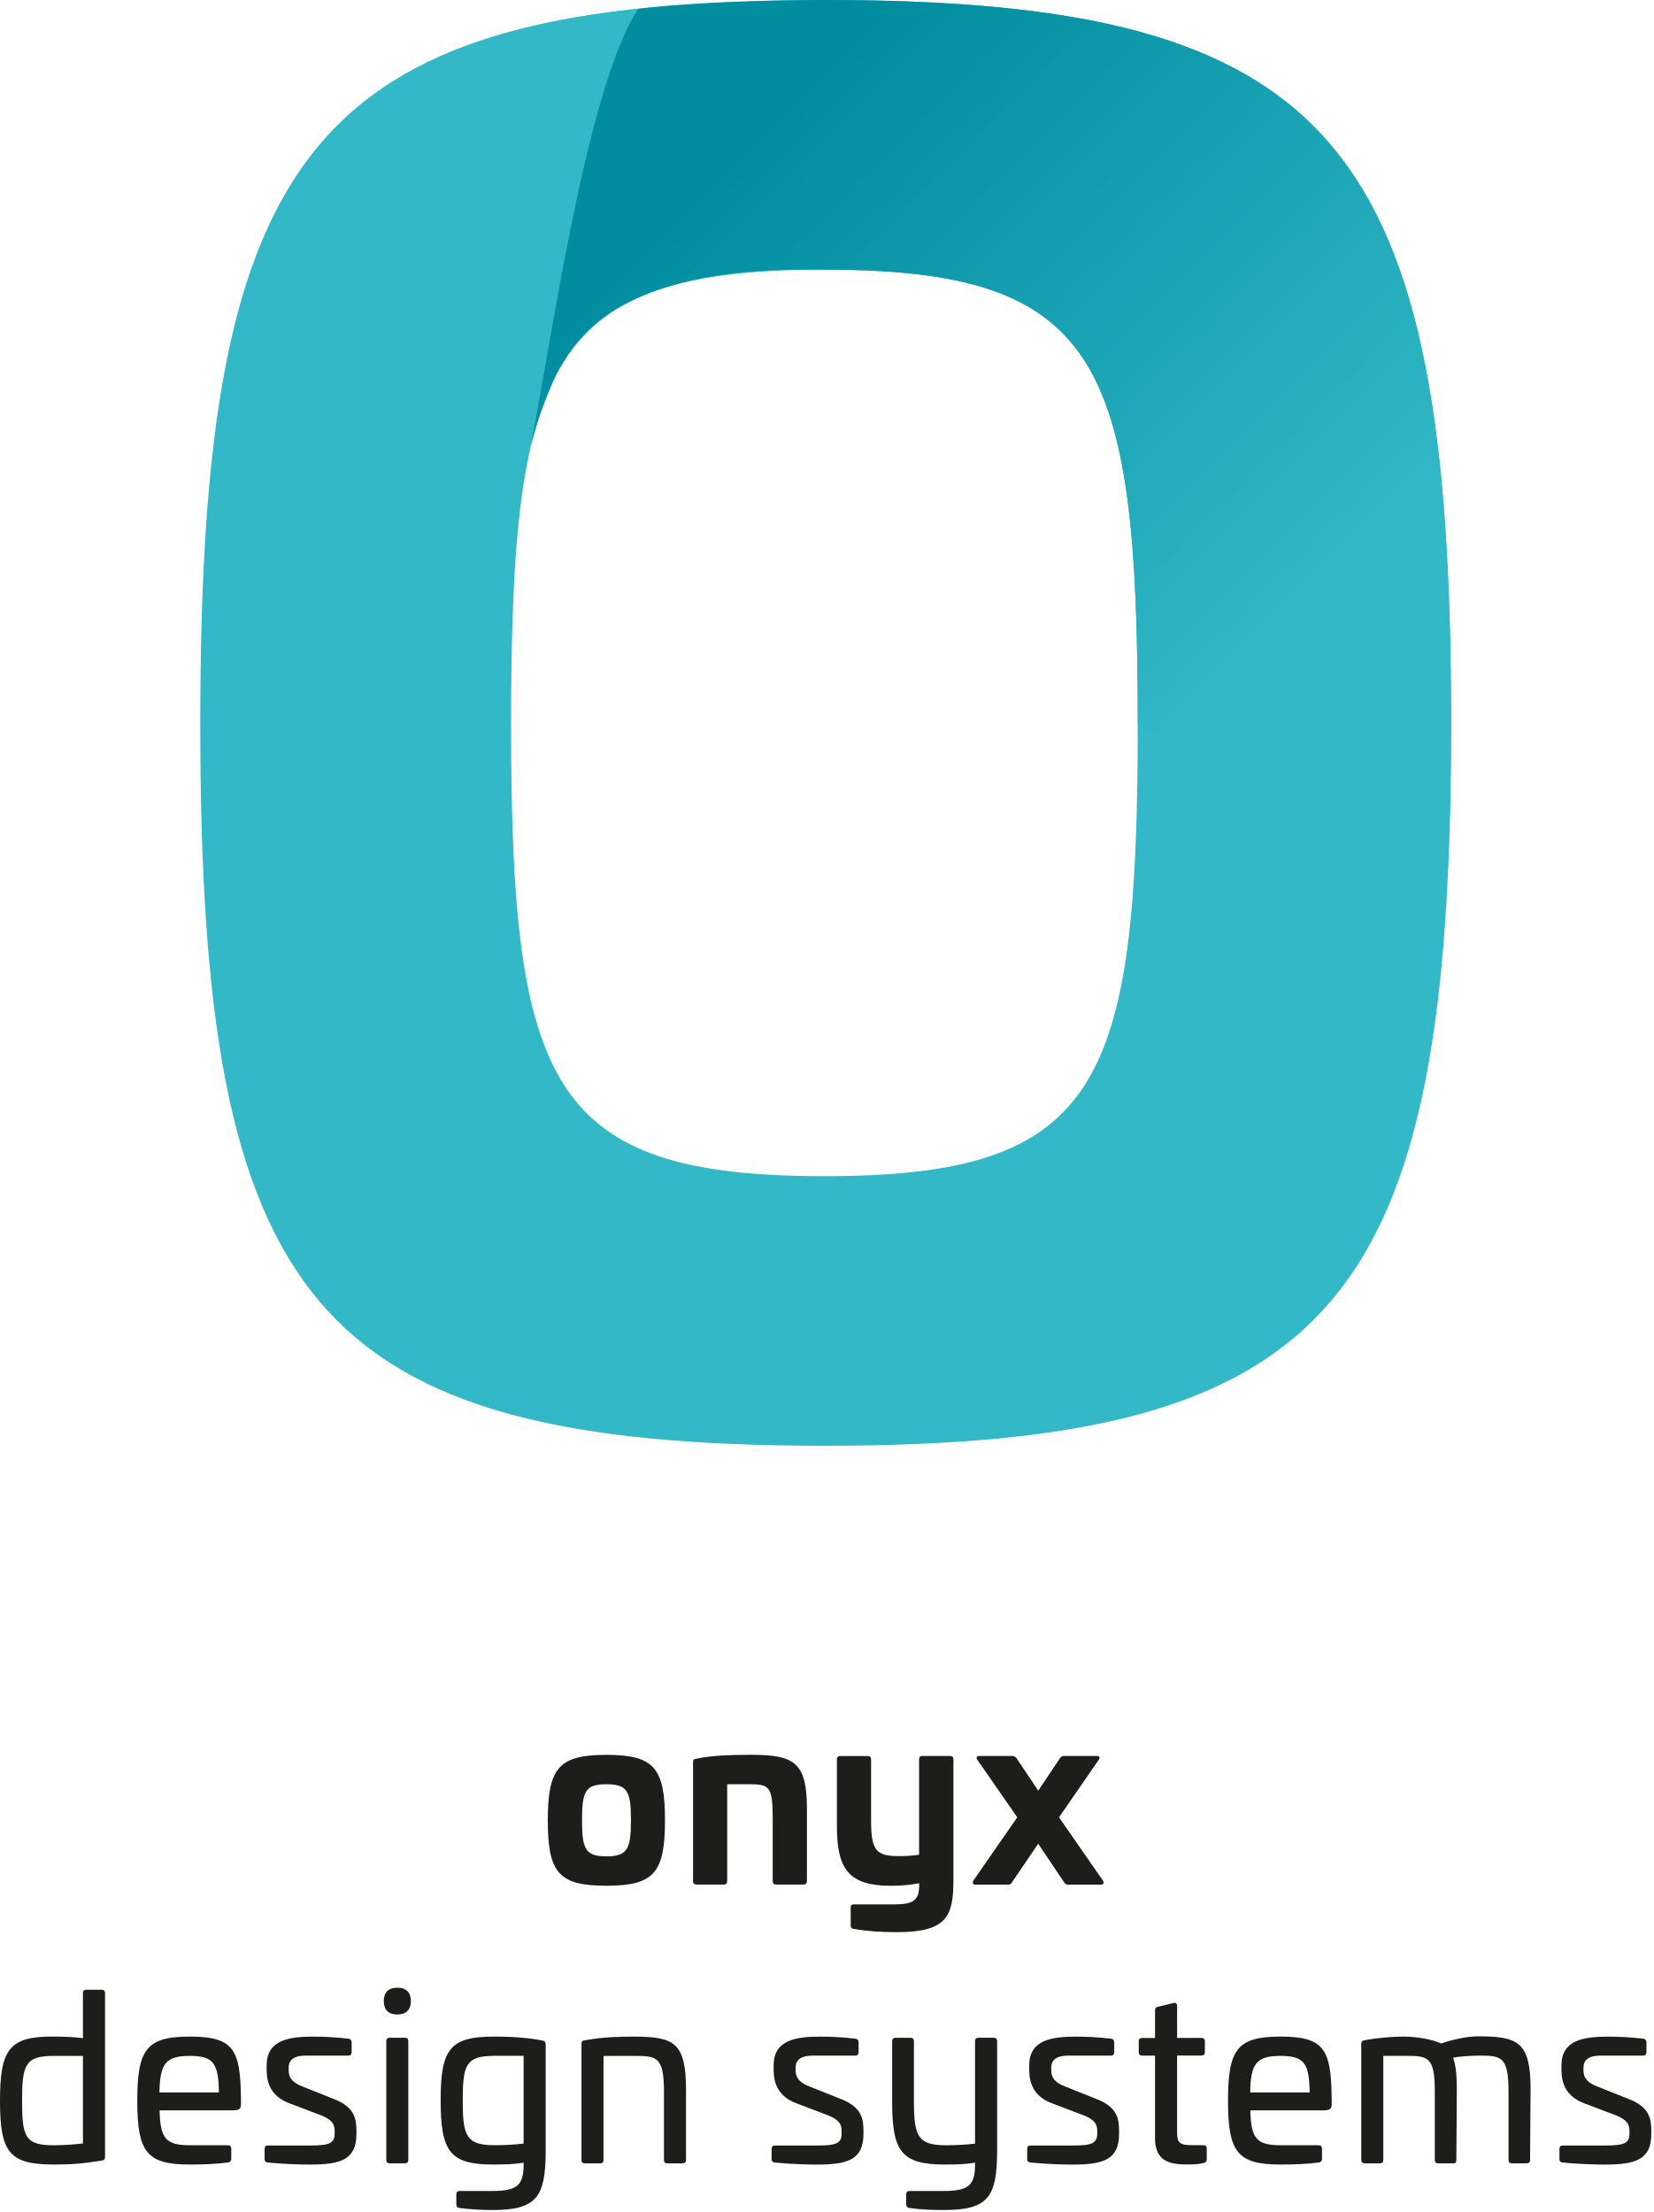
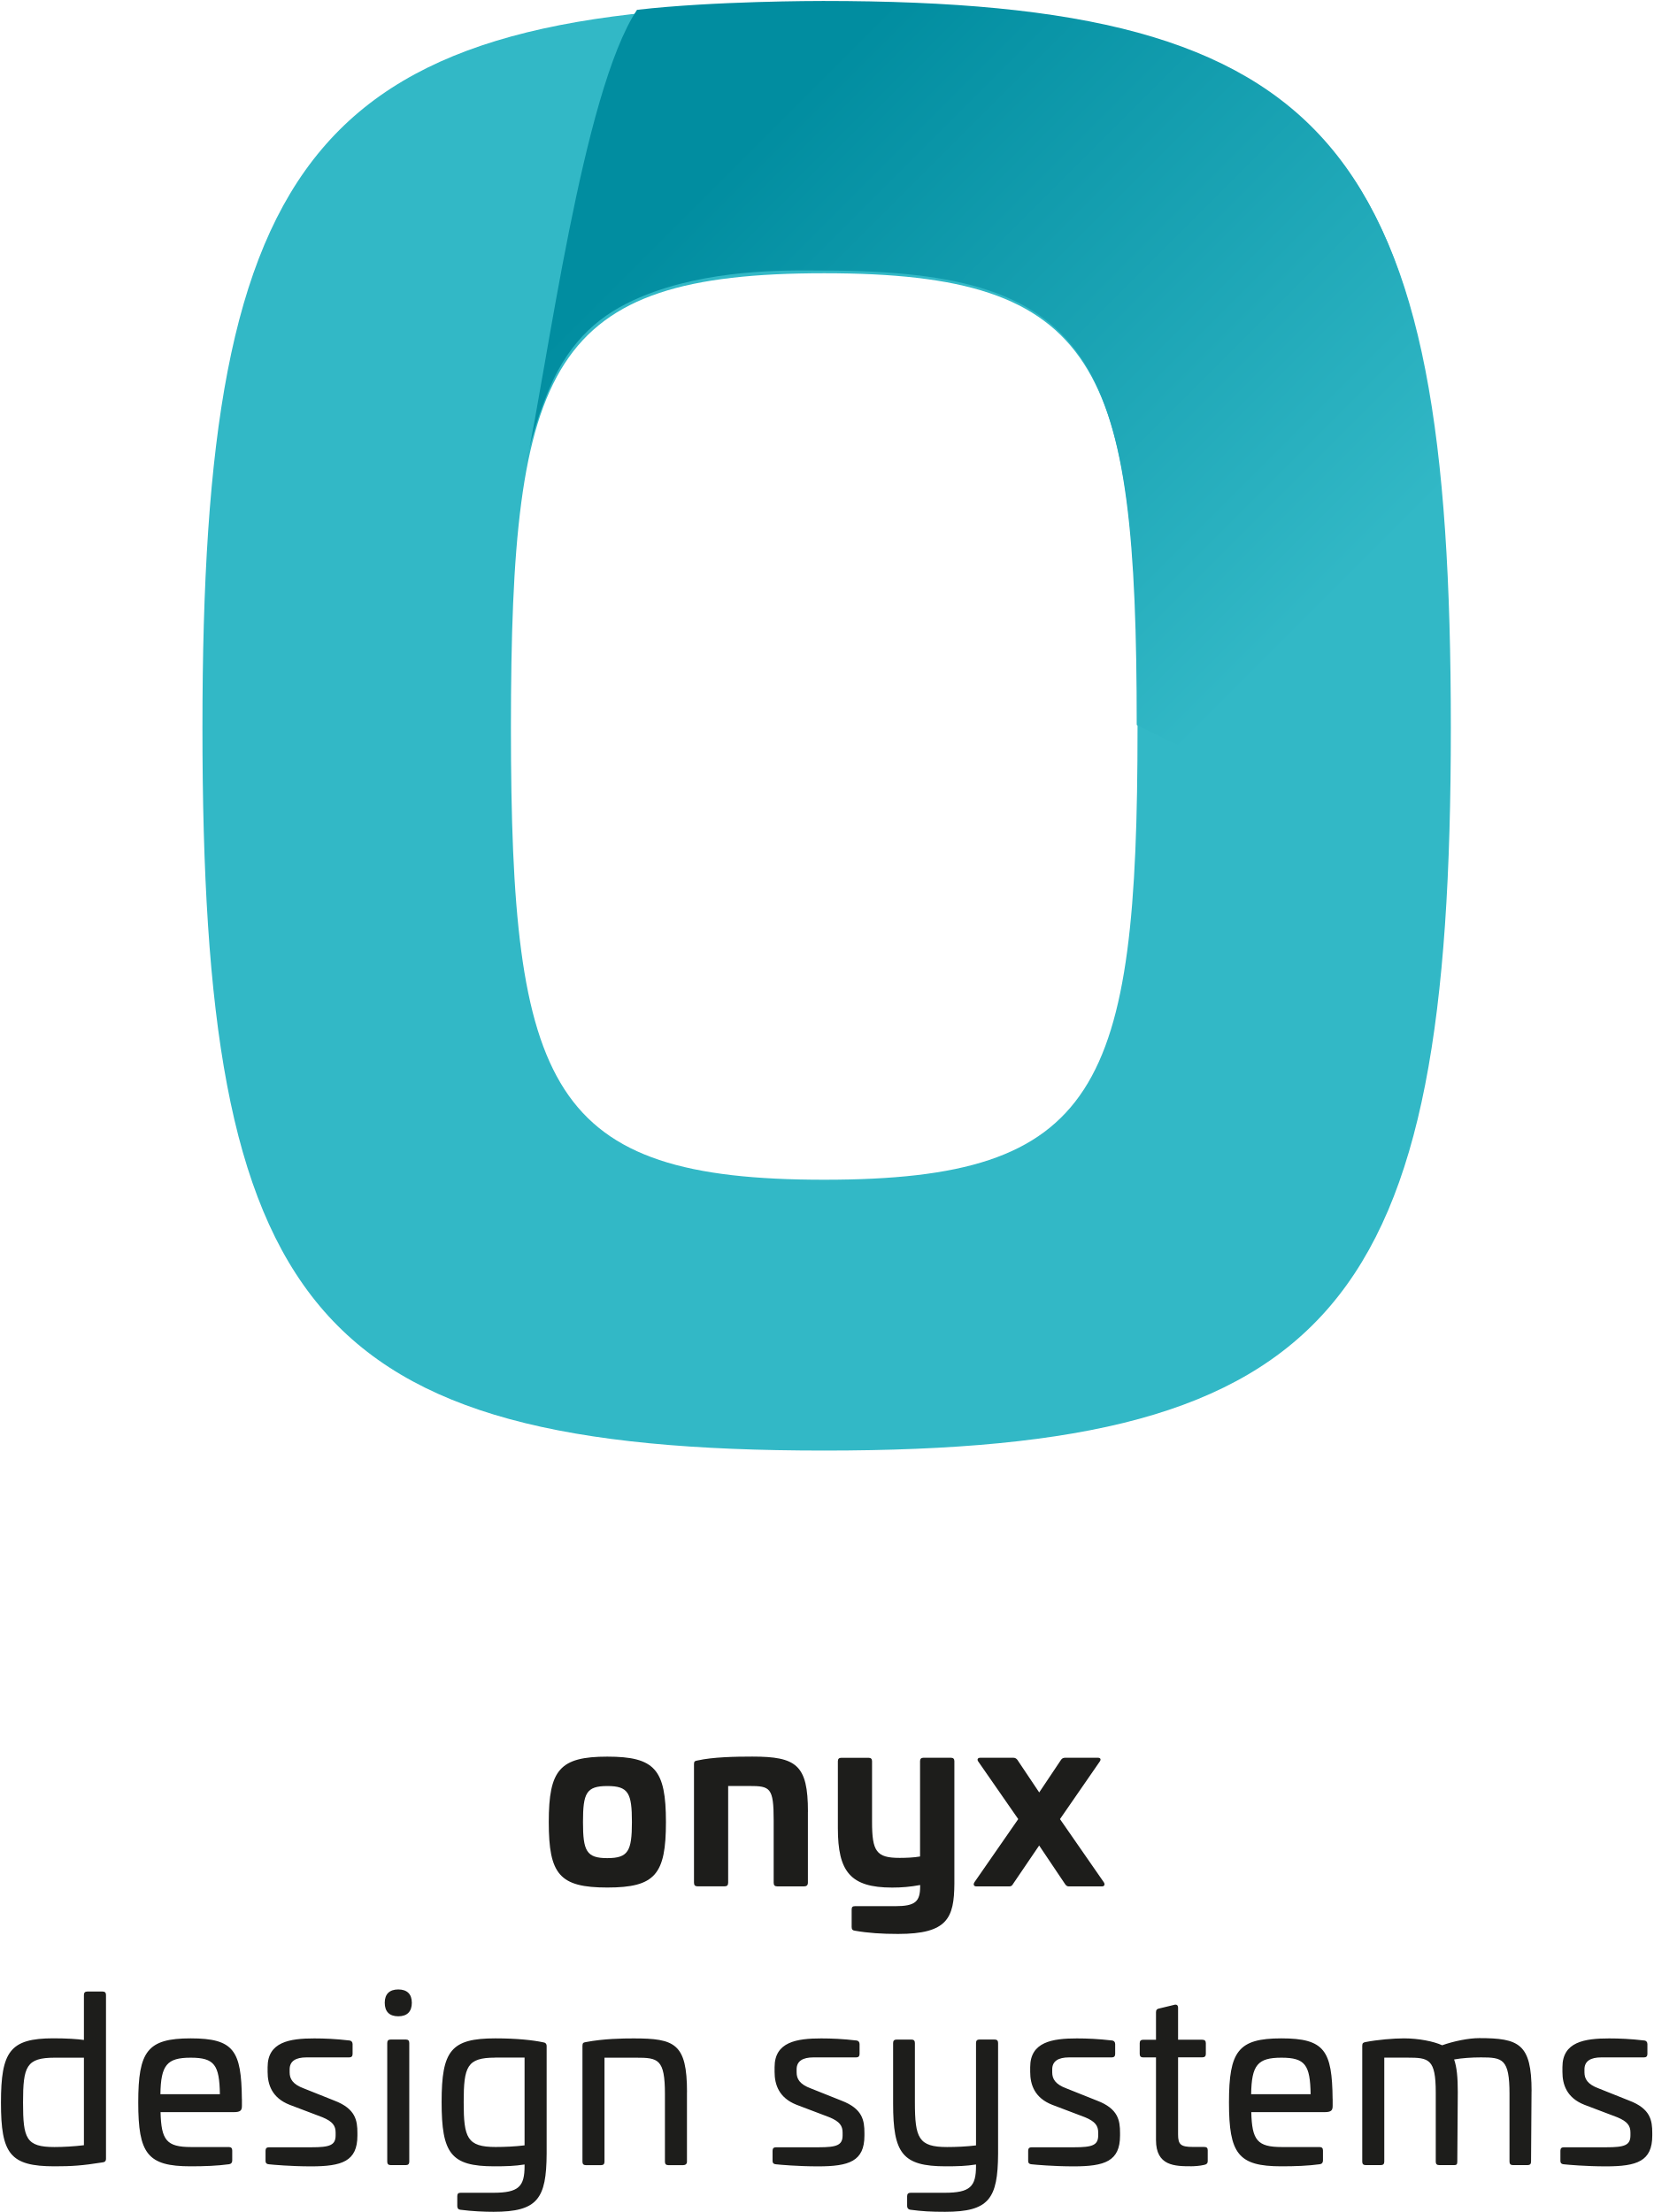
- <svg xml:space="preserve" style="fill-rule:evenodd;clip-rule:evenodd;stroke-linejoin:round;stroke-miterlimit:2" viewBox="0 0 343 459">
-   <path d="M488.25 279.64c0 119.9-23.44 149.73-130.01 149.73-106.58 0-129.49-29.84-129.49-149.73 0-120.43 22.91-150.27 129.49-150.27 106.56 0 130.01 29.84 130.01 150.27m-195.02 0c0 75.13 7.99 93.79 65.01 93.79 57.01 0 65-18.66 65-93.79 0-75.66-8-94.31-65-94.31-57.02 0-65.01 18.65-65.01 94.31" style="fill:#32b8c6;fill-rule:nonzero" transform="translate(-187.2 -129.37)" />
-   <path d="M487.49 311.47c.49-9.87.76-20.36.76-31.83 0-120.43-23.44-150.27-130.02-150.27-1.11 0-22.59 0-38.61 1.84-11.26 17.04-18.64 73.83-23.05 94.32 1-6.19 4.3-15.26 6.57-19.41 4.98-9.12 11.74-13.44 20.01-16.4 13.95-4.99 29.63-4.4 35.09-4.4 57.02 0 65.01 18.65 65.01 94.31" style="fill:url(#a);fill-rule:nonzero" transform="translate(-187.2 -129.37)" />
-   <path d="M325.16 507.09c0 10.87-2.24 13.58-12.16 13.58s-12.15-2.72-12.15-13.58 2.29-13.58 12.15-13.58 12.16 2.67 12.16 13.58m-17.21 0c0 6 .71 7.48 5.05 7.48s5.1-1.48 5.1-7.48-.71-7.48-5.1-7.48-5.05 1.48-5.05 7.48m46.66-2.15v14.73c0 .53-.29.76-.76.76h-5.63c-.48 0-.71-.24-.71-.76v-12.92c0-6.82-.71-7.15-5.1-7.15h-4.34v20.06c0 .53-.24.76-.71.76h-5.67c-.48 0-.71-.24-.71-.76v-24.64c0-.57.24-.62.71-.71 3.19-.72 7.82-.81 11.39-.81 9.15 0 11.54 1.71 11.54 11.44zm29.68-11.2c.48 0 .71.24.71.71v25.41c-.05 7.15-1.43 10.44-11.68 10.44-3.43 0-6.24-.19-8.96-.67-.43-.05-.67-.24-.67-.76v-3.62c0-.53.19-.71.67-.71h8.34c4.2 0 5.2-.95 5.2-4.1v-.29c-2.05.38-3.81.53-5.82.53-8.68 0-11.25-3.34-11.25-12.3v-13.92c0-.48.24-.71.71-.71h5.67c.48 0 .71.24.71.71v12.58c0 6.15.9 7.48 5.72 7.48 1.19 0 2.91-.05 4.24-.29v-19.78c0-.48.24-.71.71-.71zm30.49 0c.57 0 .71.38.33.86l-8.2 11.87 9.06 13.06c.34.48.19.91-.38.91h-6.86c-.33 0-.57-.19-.76-.48l-5.38-8.01-5.44 8.01c-.14.29-.38.48-.76.48h-6.82c-.57 0-.71-.43-.38-.91l9.06-13.06-8.24-11.87c-.38-.48-.19-.86.38-.86h6.82c.38 0 .62.14.86.43l4.53 6.77 4.53-6.77c.19-.29.48-.43.86-.43h6.82zm-206.5 48.51c.48 0 .71.24.71.71v33.99c0 .53-.29.72-.76.76-4.2.67-6.34.81-9.92.81-9.25 0-11.11-2.62-11.11-13.21s1.86-13.35 10.87-13.35c2.72 0 4.91.14 6.34.34v-9.34c0-.48.24-.71.71-.71zm-9.92 13.73c-5.91 0-6.58 1.81-6.58 9.29s.62 9.25 6.53 9.25c1.86 0 4.19-.14 6.1-.38v-18.16zm38.83 8.58v1.38c0 .95-.24 1.34-1.72 1.34h-15.16c.14 5.82 1.24 7.24 6.34 7.24h7.82c.48 0 .71.24.71.71v2.1c0 .43-.24.71-.67.76-2.43.33-5.05.43-7.96.43-8.96 0-10.87-2.62-10.87-13.25s1.9-13.3 10.87-13.3 10.53 2.53 10.63 12.58zm-16.92-1h12.35c-.1-6.05-1.1-7.58-6.05-7.58s-6.2 1.53-6.29 7.58zm39.21-11.16c.43.05.67.34.67.76v2.05c0 .48-.24.71-.71.71h-8.87c-2.19 0-3.48.76-3.48 2.48v.62c0 1.34.62 2.48 2.95 3.34l6.34 2.53c4.38 1.67 4.77 4.1 4.77 6.72v.53c0 5.34-3.19 6.39-9.63 6.39-4.15 0-7.91-.34-8.72-.43-.57-.05-.71-.34-.71-.72v-2.1c0-.48.24-.71.71-.71h8.82c3.81 0 5.01-.43 5.01-2.48v-.57c0-1.38-.57-2.29-2.76-3.19l-6.77-2.57c-3.67-1.43-4.58-4.2-4.58-6.82v-1c0-5.24 4.58-5.96 9.68-5.96 2.1 0 4.53.1 7.29.43zm12.96-7.82c0 1.81-.95 2.81-2.81 2.81s-2.81-1-2.81-2.81 1-2.76 2.81-2.76 2.81.95 2.81 2.76m-1.24 7.63c.48 0 .71.24.71.71v24.64c0 .48-.24.71-.71.71h-3.15c-.48 0-.71-.24-.71-.71v-24.64c0-.48.24-.71.71-.71zm28.45.57c.48.05.76.29.76.81v22.31c-.05 9.34-1.86 12.06-11.01 12.06-1.86 0-4.43-.1-6.91-.43-.43-.05-.62-.34-.62-.76v-2.05c0-.48.19-.71.66-.71h6.77c5.34 0 6.53-1.29 6.53-5.58v-.29c-2.05.33-3.91.38-6.29.38-9.01 0-10.92-2.67-10.92-13.35s1.95-13.2 11.16-13.2c4.53 0 7.82.38 9.87.81m-9.92 3.19c-5.86 0-6.53 1.86-6.53 9.25s.71 9.29 6.63 9.29c1.86 0 4.1-.1 6-.34v-18.21h-6.1zm39.79 7.16v14.44c0 .48-.34.71-.81.71h-3.05c-.48 0-.71-.24-.71-.71v-14.06c0-7.29-1.43-7.53-6.01-7.53h-6.53v21.59c0 .48-.24.71-.71.71h-3.15c-.48 0-.71-.24-.71-.71V553.5c0-.62.24-.67.71-.76 3.72-.71 7.63-.76 9.92-.76 8.53 0 11.06 1.05 11.06 11.16zm35.15-10.73c.43.05.66.34.66.76v2.05c0 .48-.24.71-.71.71h-8.87c-2.19 0-3.48.76-3.48 2.48v.62c0 1.34.62 2.48 2.96 3.34l6.34 2.53c4.39 1.67 4.77 4.1 4.77 6.72v.53c0 5.34-3.19 6.39-9.63 6.39-4.15 0-7.91-.34-8.72-.43-.57-.05-.71-.34-.71-.72v-2.1c0-.48.24-.71.71-.71h8.82c3.81 0 5-.43 5-2.48v-.57c0-1.38-.57-2.29-2.76-3.19l-6.77-2.57c-3.67-1.43-4.58-4.2-4.58-6.82v-1c0-5.24 4.58-5.96 9.68-5.96 2.1 0 4.53.1 7.29.43zm28.69-.19c.48 0 .71.24.71.71v22.98c-.05 9.34-1.86 12.06-11.01 12.06-2.95 0-4.72-.1-7.19-.43-.43-.05-.67-.34-.67-.76v-2.05c0-.48.24-.71.71-.71h7.05c5.34 0 6.53-1.29 6.53-5.58v-.29c-2.05.33-3.91.38-6.29.38-9.01 0-10.91-2.72-10.91-13.01v-12.58c0-.48.24-.71.71-.71h3.1c.48 0 .71.24.71.71v12.3c0 7.43.76 9.29 6.68 9.29 1.86 0 4.1-.1 6-.34v-21.26c0-.48.24-.71.71-.71zm24.34.19c.43.05.66.34.66.76v2.05c0 .48-.24.71-.71.71h-8.87c-2.19 0-3.48.76-3.48 2.48v.62c0 1.34.62 2.48 2.96 3.34l6.34 2.53c4.39 1.67 4.77 4.1 4.77 6.72v.53c0 5.34-3.19 6.39-9.63 6.39-4.15 0-7.91-.34-8.72-.43-.57-.05-.71-.34-.71-.72v-2.1c0-.48.24-.71.71-.71h8.82c3.81 0 5-.43 5-2.48v-.57c0-1.38-.57-2.29-2.76-3.19l-6.77-2.57c-3.67-1.43-4.58-4.2-4.58-6.82v-1c0-5.24 4.58-5.96 9.68-5.96 2.1 0 4.53.1 7.29.43zm12.9-7.39c.53-.14.81.1.81.62v6.62h5c.53 0 .76.24.76.71v2.24c0 .48-.24.71-.76.71h-5v16.01c0 2.1.57 2.58 3.1 2.58h2.29c.53 0 .76.19.76.67v2.29c0 .43-.24.67-.72.76-.95.24-2.24.29-2.67.29-3.43 0-7.34-.05-7.34-5.43v-17.16h-2.67c-.48 0-.71-.24-.71-.71v-2.24c0-.48.24-.71.71-.71h2.67v-5.72c0-.48.19-.67.62-.76l3.14-.76zm32.88 19.55v1.38c0 .95-.24 1.34-1.72 1.34H446.6c.14 5.82 1.24 7.24 6.34 7.24h7.82c.48 0 .71.24.71.71v2.1c0 .43-.24.71-.67.76-2.43.33-5.05.43-7.96.43-8.96 0-10.87-2.62-10.87-13.25s1.9-13.3 10.87-13.3 10.53 2.53 10.63 12.58zm-16.92-1h12.35c-.1-6.05-1.1-7.58-6.05-7.58s-6.2 1.53-6.29 7.58zm58.18-.63-.1 14.63c0 .48-.24.71-.71.71h-3.05c-.48 0-.71-.24-.71-.71V563.5c0-7.29-1.43-7.58-5.91-7.58-1.95 0-4 .14-5.58.43.57 1.62.76 3.72.76 6.77l-.1 14.44c0 .57-.19.71-.62.71h-3.14c-.48 0-.71-.24-.71-.71v-14.35c0-7.01-1.43-7.24-5.91-7.24h-4.77v21.59c0 .48-.24.71-.72.71h-3.14c-.48 0-.71-.24-.71-.71v-24.07c0-.57.24-.67.71-.76 2.48-.48 5.77-.76 7.96-.76 3 0 6.15.62 7.91 1.43 2.43-.86 5.48-1.48 7.68-1.48 8.24 0 10.87 1.14 10.87 11.01zm23.38-10.53c.43.05.66.34.66.76v2.05c0 .48-.24.71-.71.71h-8.87c-2.19 0-3.48.76-3.48 2.48v.62c0 1.34.62 2.48 2.96 3.34l6.34 2.53c4.39 1.67 4.77 4.1 4.77 6.72v.53c0 5.34-3.19 6.39-9.63 6.39-4.15 0-7.91-.34-8.72-.43-.57-.05-.71-.34-.71-.72v-2.1c0-.48.24-.71.71-.71h8.82c3.81 0 5-.43 5-2.48v-.57c0-1.38-.57-2.29-2.76-3.19l-6.77-2.57c-3.67-1.43-4.58-4.2-4.58-6.82v-1c0-5.24 4.58-5.96 9.68-5.96 2.1 0 4.53.1 7.29.43z" style="fill:#1d1d1b;fill-rule:nonzero" transform="translate(-187.2 -129.37)" />
+ <svg xmlns="http://www.w3.org/2000/svg" fill-rule="evenodd" stroke-linejoin="round" stroke-miterlimit="2" clip-rule="evenodd" viewBox="0 0 343 459">
+   <g fill-rule="nonzero">
+     <path fill="#32b8c6" d="M301 151c0 120-23.4 150-130 150-107 0-129-29.8-129-150C42 31 64.9 1 171 1c107 0 130 29.8 130 150m-195 0c0 75.1 7.99 93.8 65 93.8 57 0 65-18.7 65-93.8 0-75.7-8-94.3-65-94.3s-65 18.6-65 94.3" />
+     <path fill="url(#a)" d="M487 311c.49-9.87.76-20.4.76-31.8 0-120-23.4-150-130-150-1.11 0-22.6 0-38.6 1.84-11.3 17-18.6 73.8-23 94.3 1-6.19 4.3-15.3 6.57-19.4 4.98-9.12 11.7-13.4 20-16.4 14-4.99 29.6-4.4 35.1-4.4 57 0 65 18.6 65 94.3" transform="translate(-187 -129)" />
+     <path fill="#1d1d1b" d="M138.16 378.09c0 10.87-2.24 13.58-12.16 13.58s-12.15-2.72-12.15-13.58 2.29-13.58 12.15-13.58 12.16 2.67 12.16 13.58m-17.21 0c0 6 .71 7.48 5.05 7.48s5.1-1.48 5.1-7.48-.71-7.48-5.1-7.48-5.05 1.48-5.05 7.48m46.66-2.15v14.73c0 .53-.29.76-.76.76h-5.63c-.48 0-.71-.24-.71-.76v-12.92c0-6.82-.71-7.15-5.1-7.15h-4.34v20.06c0 .53-.24.76-.71.76h-5.67c-.48 0-.71-.24-.71-.76v-24.64c0-.57.24-.62.71-.71 3.19-.72 7.82-.81 11.39-.81 9.15 0 11.54 1.71 11.54 11.44zm29.68-11.2c.48 0 .71.24.71.71v25.41c-.05 7.15-1.43 10.44-11.68 10.44-3.43 0-6.24-.19-8.96-.67-.43-.05-.67-.24-.67-.76v-3.62c0-.53.19-.71.67-.71h8.34c4.2 0 5.2-.95 5.2-4.1v-.29c-2.05.38-3.81.53-5.82.53-8.68 0-11.25-3.34-11.25-12.3v-13.92c0-.48.24-.71.71-.71h5.67c.48 0 .71.24.71.71v12.58c0 6.15.9 7.48 5.72 7.48 1.19 0 2.91-.05 4.24-.29v-19.78c0-.48.24-.71.71-.71zm30.49 0c.57 0 .71.38.33.86l-8.2 11.87 9.06 13.06c.34.48.19.91-.38.91h-6.86c-.33 0-.57-.19-.76-.48l-5.38-8.01-5.44 8.01c-.14.29-.38.48-.76.48h-6.82c-.57 0-.71-.43-.38-.91l9.06-13.06-8.24-11.87c-.38-.48-.19-.86.38-.86h6.82c.38 0 .62.14.86.43l4.53 6.77 4.53-6.77c.19-.29.48-.43.86-.43h6.82zm-206.5 48.51c.48 0 .71.24.71.71v33.99c0 .53-.29.72-.76.76-4.2.67-6.34.81-9.92.81C2.06 449.52.2 446.9.2 436.31s1.86-13.35 10.87-13.35c2.72 0 4.91.14 6.34.34v-9.34c0-.48.24-.71.71-.71zm-9.92 13.73c-5.91 0-6.58 1.81-6.58 9.29s.62 9.25 6.53 9.25c1.86 0 4.19-.14 6.1-.38v-18.16zm38.83 8.58v1.38c0 .95-.24 1.34-1.72 1.34H33.31c.14 5.82 1.24 7.24 6.34 7.24h7.82c.48 0 .71.24.71.71v2.1c0 .43-.24.71-.67.76-2.43.33-5.05.43-7.96.43-8.96 0-10.87-2.62-10.87-13.25s1.9-13.3 10.87-13.3 10.53 2.53 10.63 12.58zm-16.92-1h12.35c-.1-6.05-1.1-7.58-6.05-7.58s-6.2 1.53-6.29 7.58zm39.21-11.16c.43.05.67.34.67.76v2.05c0 .48-.24.71-.71.71h-8.87c-2.19 0-3.48.76-3.48 2.48v.62c0 1.34.62 2.48 2.95 3.34l6.34 2.53c4.38 1.67 4.77 4.1 4.77 6.72v.53c0 5.34-3.19 6.39-9.63 6.39-4.15 0-7.91-.34-8.72-.43-.57-.05-.71-.34-.71-.72v-2.1c0-.48.24-.71.71-.71h8.82c3.81 0 5.01-.43 5.01-2.48v-.57c0-1.38-.57-2.29-2.76-3.19l-6.77-2.57c-3.67-1.43-4.58-4.2-4.58-6.82v-1c0-5.24 4.58-5.96 9.68-5.96 2.1 0 4.53.1 7.29.43zm12.96-7.82c0 1.81-.95 2.81-2.81 2.81s-2.81-1-2.81-2.81 1-2.76 2.81-2.76 2.81.95 2.81 2.76m-1.24 7.63c.48 0 .71.24.71.71v24.64c0 .48-.24.71-.71.71h-3.15c-.48 0-.71-.24-.71-.71v-24.64c0-.48.24-.71.71-.71zm28.45.57c.48.05.76.29.76.81v22.31c-.05 9.34-1.86 12.06-11.01 12.06-1.86 0-4.43-.1-6.91-.43-.43-.05-.62-.34-.62-.76v-2.05c0-.48.19-.71.66-.71h6.77c5.34 0 6.53-1.29 6.53-5.58v-.29c-2.05.33-3.91.38-6.29.38-9.01 0-10.92-2.67-10.92-13.35s1.95-13.2 11.16-13.2c4.53 0 7.82.38 9.87.81m-9.92 3.19c-5.86 0-6.53 1.86-6.53 9.25s.71 9.29 6.63 9.29c1.86 0 4.1-.1 6-.34v-18.21h-6.1zm39.79 7.16v14.44c0 .48-.34.71-.81.71h-3.05c-.48 0-.71-.24-.71-.71v-14.06c0-7.29-1.43-7.53-6.01-7.53h-6.53v21.59c0 .48-.24.71-.71.71h-3.15c-.48 0-.71-.24-.71-.71V424.5c0-.62.24-.67.71-.76 3.72-.71 7.63-.76 9.92-.76 8.53 0 11.06 1.05 11.06 11.16zm35.15-10.73c.43.05.66.34.66.76v2.05c0 .48-.24.71-.71.71h-8.87c-2.19 0-3.48.76-3.48 2.48v.62c0 1.34.62 2.48 2.96 3.34l6.34 2.53c4.39 1.67 4.77 4.1 4.77 6.72v.53c0 5.34-3.19 6.39-9.63 6.39-4.15 0-7.91-.34-8.72-.43-.57-.05-.71-.34-.71-.72v-2.1c0-.48.24-.71.71-.71h8.82c3.81 0 5-.43 5-2.48v-.57c0-1.38-.57-2.29-2.76-3.19l-6.77-2.57c-3.67-1.43-4.58-4.2-4.58-6.82v-1c0-5.24 4.58-5.96 9.68-5.96 2.1 0 4.53.1 7.29.43zm28.69-.19c.48 0 .71.24.71.71v22.98c-.05 9.34-1.86 12.06-11.01 12.06-2.95 0-4.72-.1-7.19-.43-.43-.05-.67-.34-.67-.76v-2.05c0-.48.24-.71.71-.71h7.05c5.34 0 6.53-1.29 6.53-5.58v-.29c-2.05.33-3.91.38-6.29.38-9.01 0-10.91-2.72-10.91-13.01v-12.58c0-.48.24-.71.71-.71h3.1c.48 0 .71.24.71.71v12.3c0 7.43.76 9.29 6.68 9.29 1.86 0 4.1-.1 6-.34v-21.26c0-.48.24-.71.71-.71zm24.34.19c.43.05.66.34.66.76v2.05c0 .48-.24.71-.71.71h-8.87c-2.19 0-3.48.76-3.48 2.48v.62c0 1.34.62 2.48 2.96 3.34l6.34 2.53c4.39 1.67 4.77 4.1 4.77 6.72v.53c0 5.34-3.19 6.39-9.63 6.39-4.15 0-7.91-.34-8.72-.43-.57-.05-.71-.34-.71-.72v-2.1c0-.48.24-.71.71-.71h8.82c3.81 0 5-.43 5-2.48v-.57c0-1.38-.57-2.29-2.76-3.19l-6.77-2.57c-3.67-1.43-4.58-4.2-4.58-6.82v-1c0-5.24 4.58-5.96 9.68-5.96 2.1 0 4.53.1 7.29.43zm12.9-7.39c.53-.14.81.1.81.62v6.62h5c.53 0 .76.24.76.71v2.24c0 .48-.24.71-.76.71h-5v16.01c0 2.1.57 2.58 3.1 2.58h2.29c.53 0 .76.19.76.67v2.29c0 .43-.24.67-.72.76-.95.24-2.24.29-2.67.29-3.43 0-7.34-.05-7.34-5.43v-17.16h-2.67c-.48 0-.71-.24-.71-.71v-2.24c0-.48.24-.71.71-.71h2.67v-5.72c0-.48.19-.67.62-.76l3.14-.76zm32.88 19.55v1.38c0 .95-.24 1.34-1.72 1.34H259.6c.14 5.82 1.24 7.24 6.34 7.24h7.82c.48 0 .71.24.71.71v2.1c0 .43-.24.71-.67.76-2.43.33-5.05.43-7.96.43-8.96 0-10.87-2.62-10.87-13.25s1.9-13.3 10.87-13.3 10.53 2.53 10.63 12.58zm-16.92-1h12.35c-.1-6.05-1.1-7.58-6.05-7.58s-6.2 1.53-6.29 7.58zm58.18-.63-.1 14.63c0 .48-.24.71-.71.71h-3.05c-.48 0-.71-.24-.71-.71V434.5c0-7.29-1.43-7.58-5.91-7.58-1.95 0-4 .14-5.58.43.57 1.62.76 3.72.76 6.77l-.1 14.44c0 .57-.19.71-.62.71h-3.14c-.48 0-.71-.24-.71-.71v-14.35c0-7.01-1.43-7.24-5.91-7.24h-4.77v21.59c0 .48-.24.71-.72.71h-3.14c-.48 0-.71-.24-.71-.71v-24.07c0-.57.24-.67.71-.76 2.48-.48 5.77-.76 7.96-.76 3 0 6.15.62 7.91 1.43 2.43-.86 5.48-1.48 7.68-1.48 8.24 0 10.87 1.14 10.87 11.01zm23.38-10.53c.43.05.66.34.66.76v2.05c0 .48-.24.71-.71.71h-8.87c-2.19 0-3.48.76-3.48 2.48v.62c0 1.34.62 2.48 2.96 3.34l6.34 2.53c4.39 1.67 4.77 4.1 4.77 6.72v.53c0 5.34-3.19 6.39-9.63 6.39-4.15 0-7.91-.34-8.72-.43-.57-.05-.71-.34-.71-.72v-2.1c0-.48.24-.71.71-.71h8.82c3.81 0 5-.43 5-2.48v-.57c0-1.38-.57-2.29-2.76-3.19l-6.77-2.57c-3.67-1.43-4.58-4.2-4.58-6.82v-1c0-5.24 4.58-5.96 9.68-5.96 2.1 0 4.53.1 7.29.43z" />
+   </g>
  <defs>
-     <linearGradient id="a" x1="0" x2="1" y1="0" y2="0" gradientTransform="rotate(45 .723 451.15) scale(246.16)" gradientUnits="userSpaceOnUse">
-       <stop offset="0" style="stop-color:#018da0;stop-opacity:1" />
-       <stop offset=".14" style="stop-color:#018da0;stop-opacity:1" />
-       <stop offset=".77" style="stop-color:#32b8c6;stop-opacity:1" />
-       <stop offset="1" style="stop-color:#32b8c6;stop-opacity:1" />
+     <linearGradient id="a" x2="1" gradientTransform="rotate(45 .723 451)scale(246)" gradientUnits="userSpaceOnUse">
+       <stop offset="0" stop-color="#018da0" />
+       <stop offset=".14" stop-color="#018da0" />
+       <stop offset=".77" stop-color="#32b8c6" />
+       <stop offset="1" stop-color="#32b8c6" />
    </linearGradient>
  </defs>
</svg>
